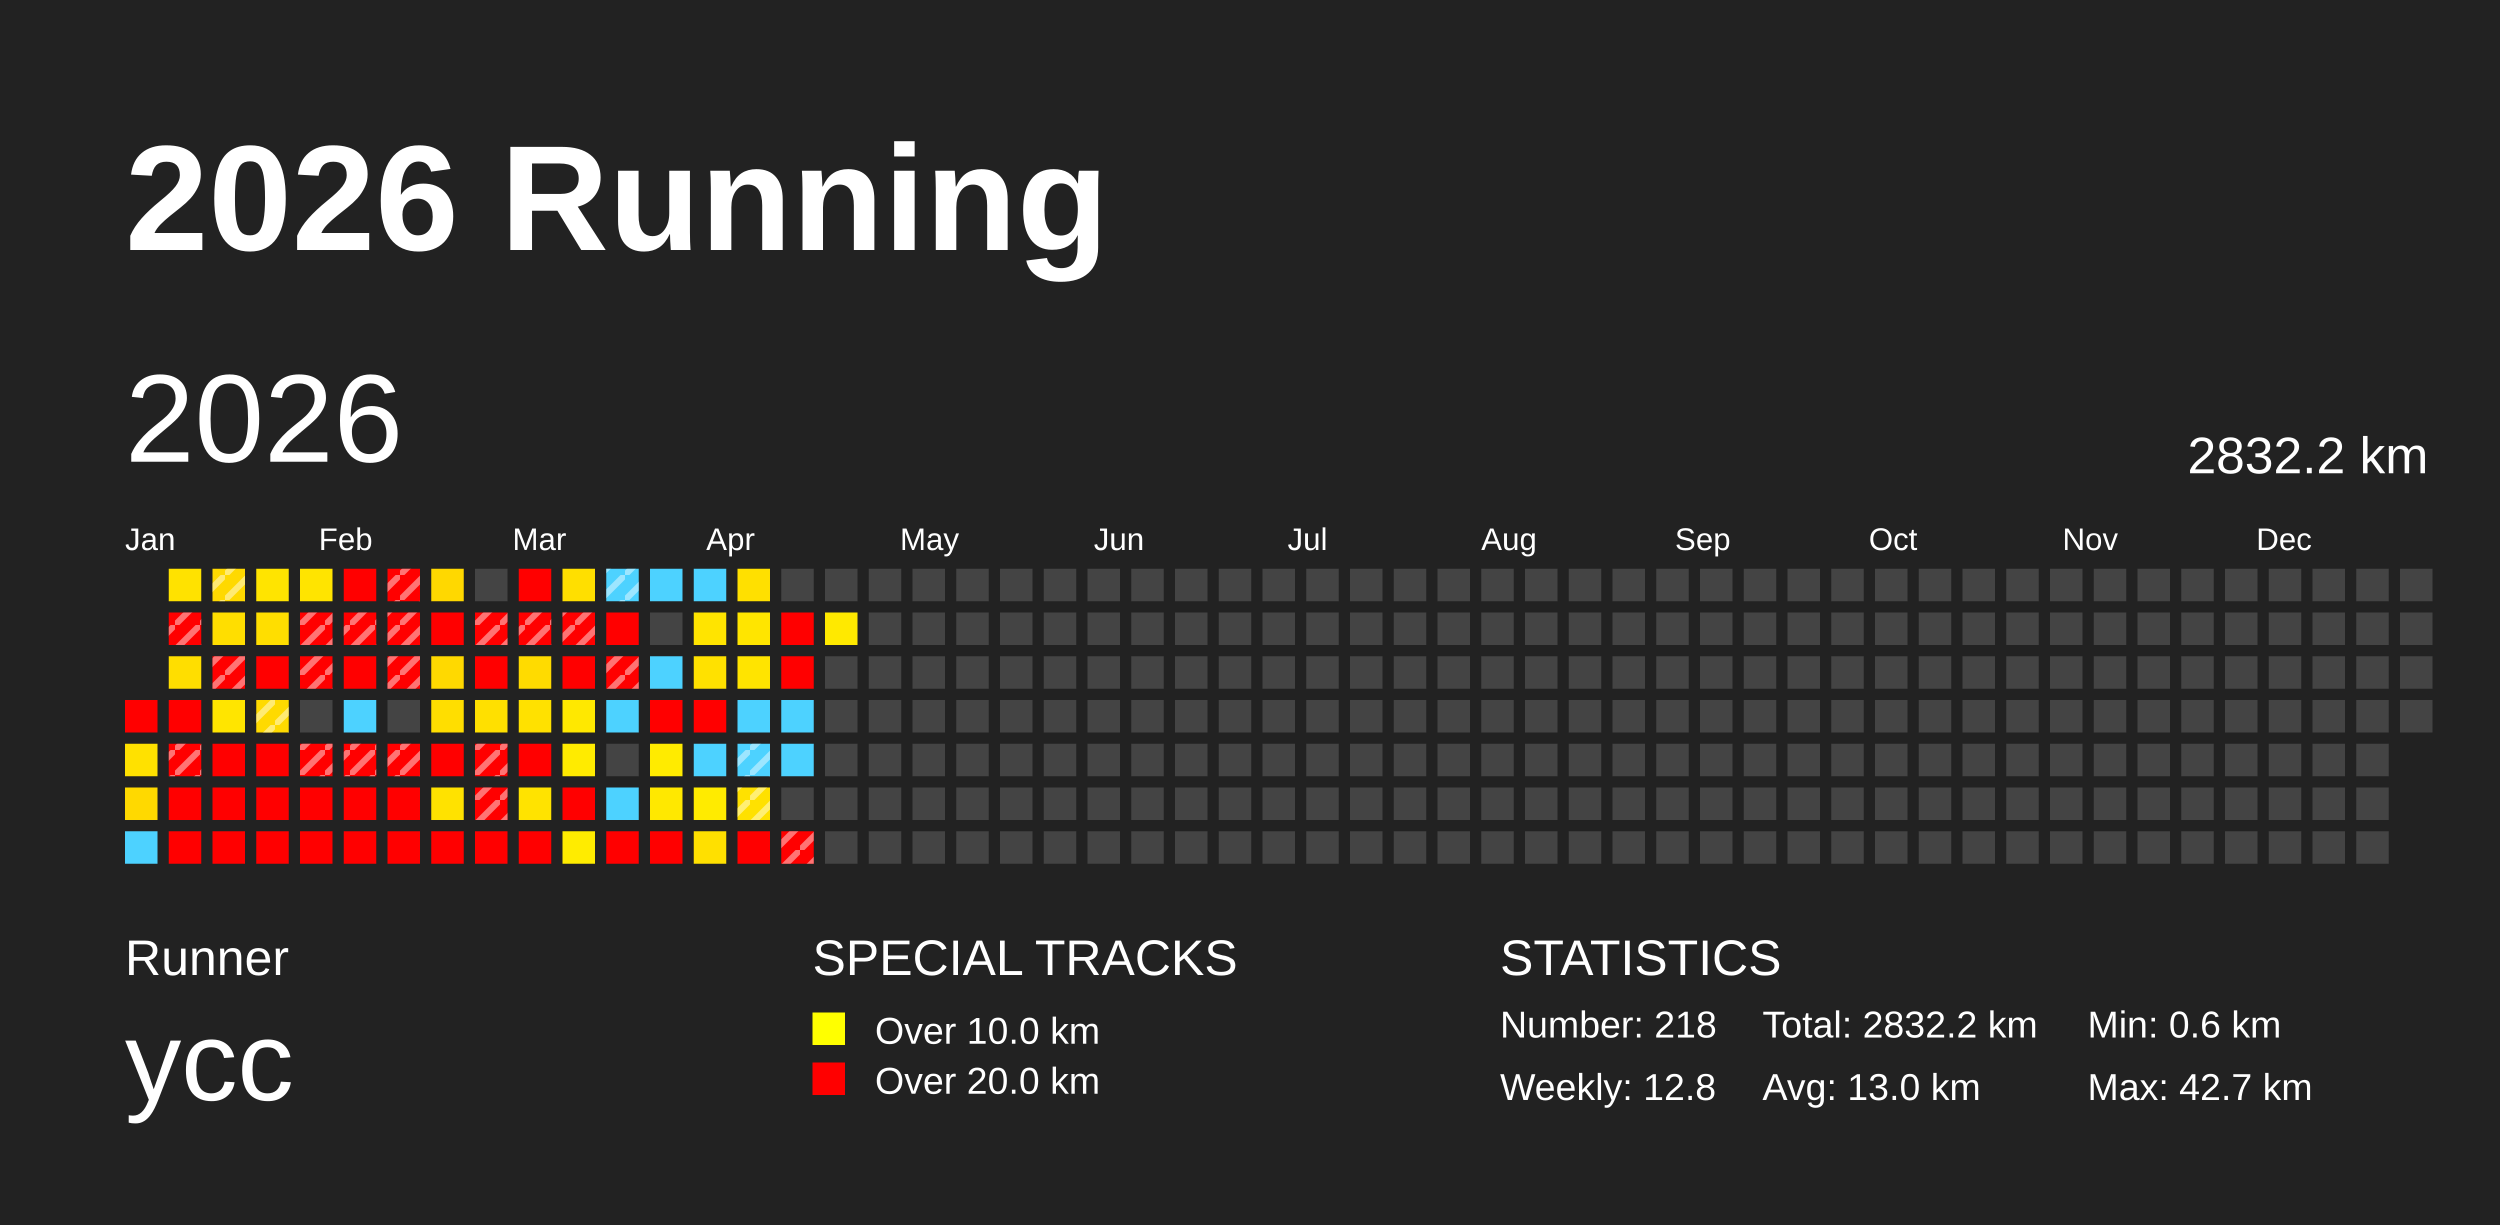
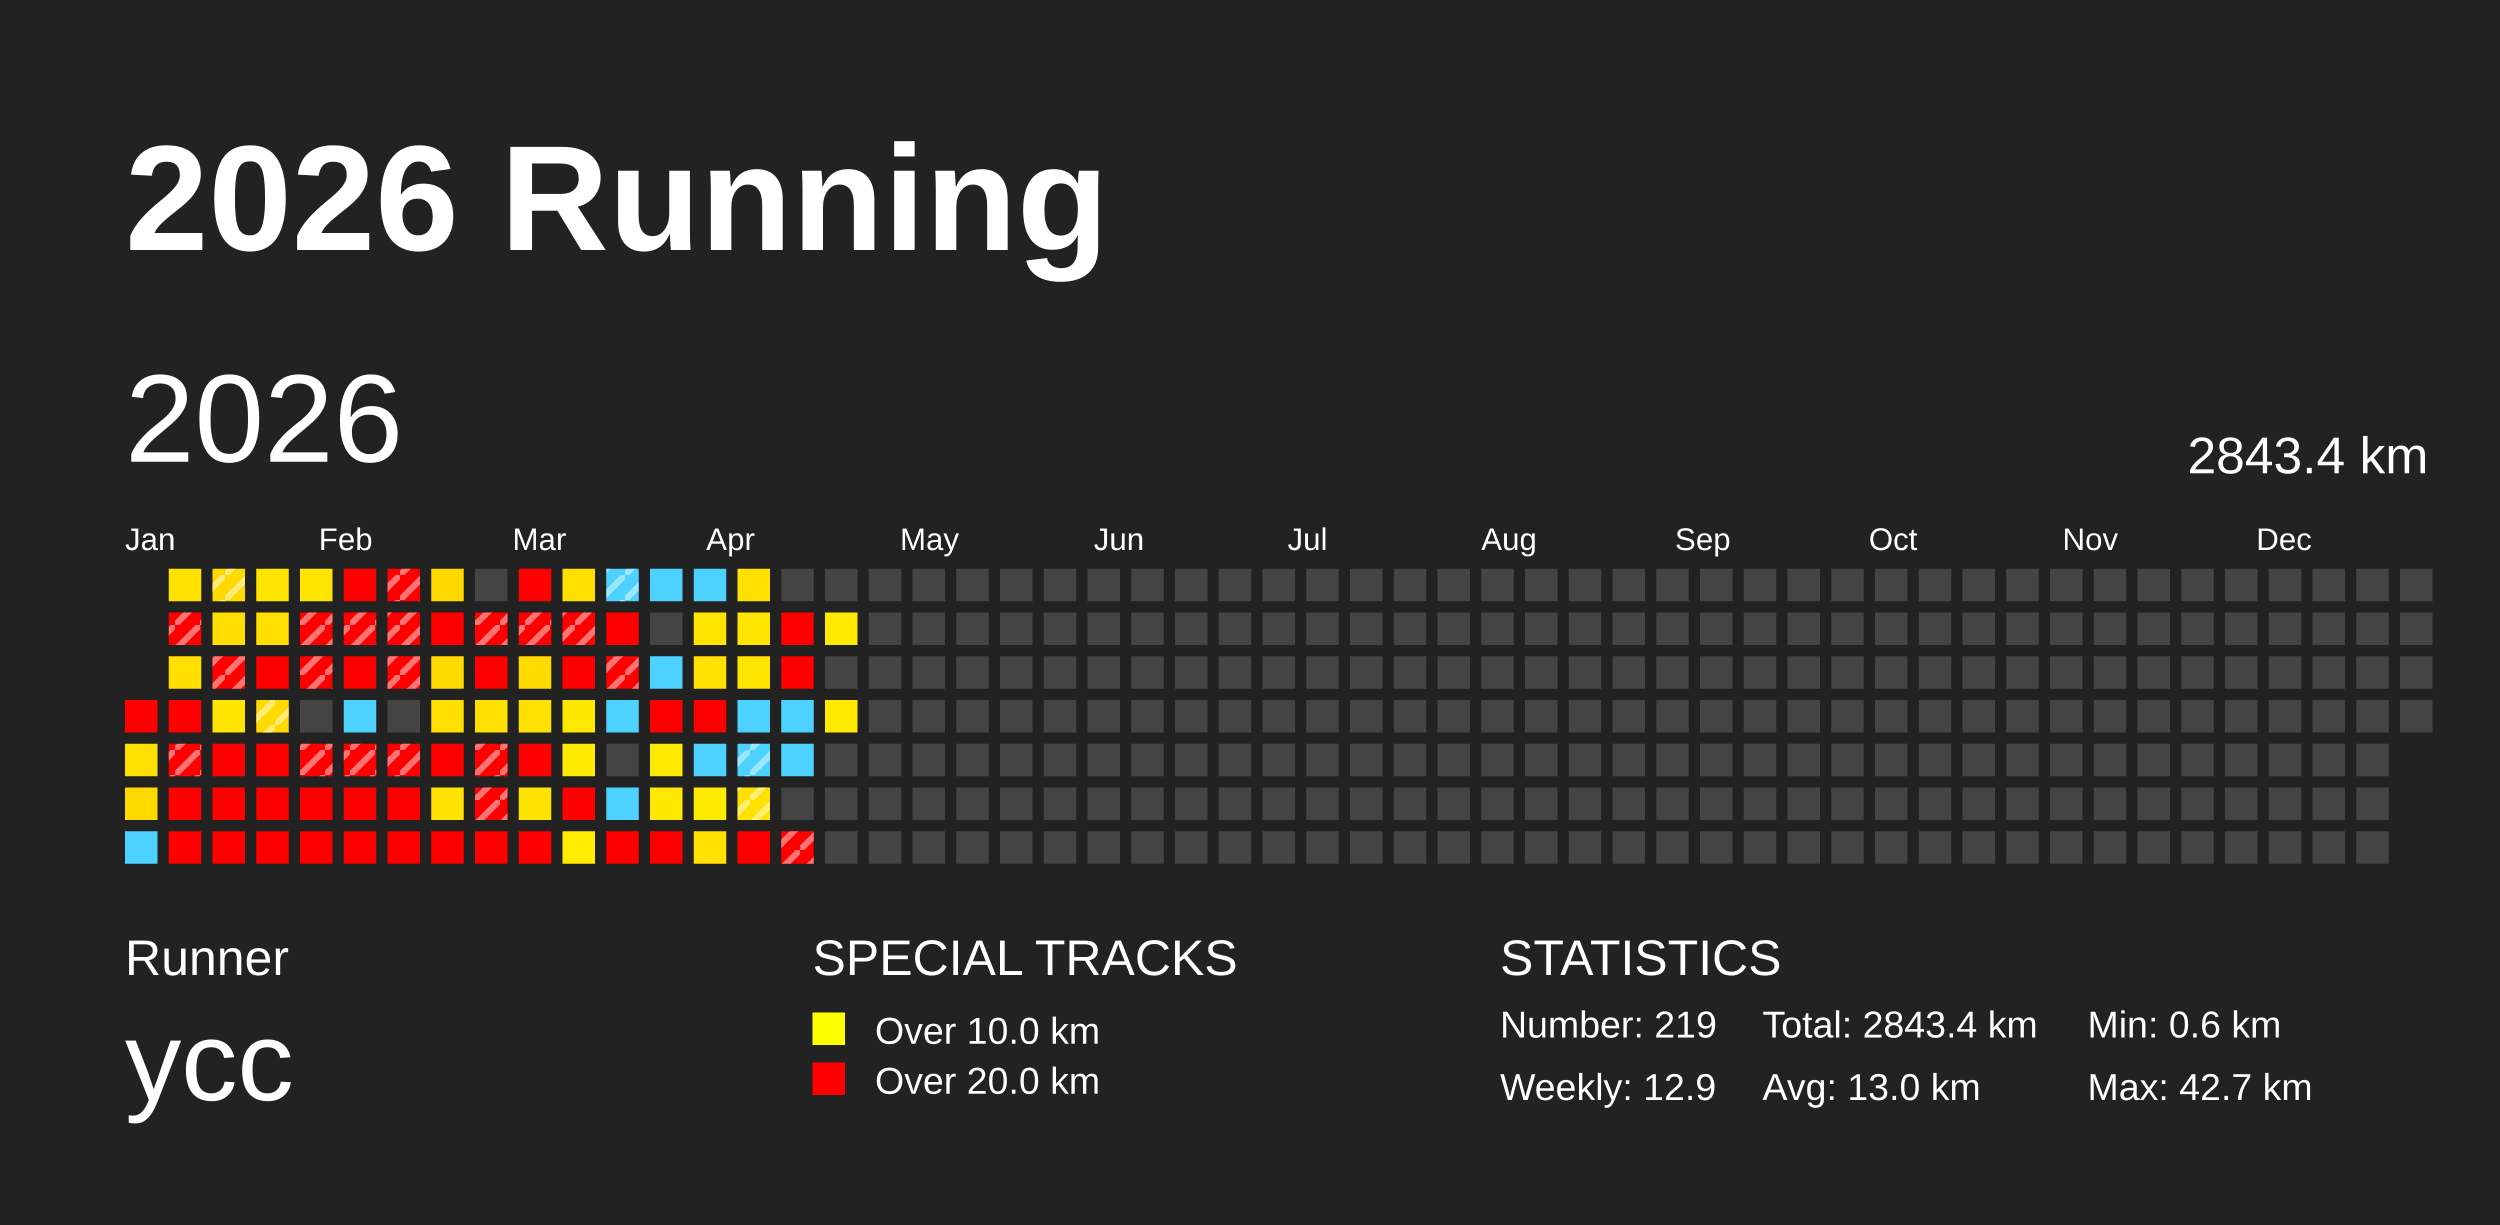
<svg xmlns="http://www.w3.org/2000/svg" baseProfile="full" height="98mm" version="1.1" viewBox="0,0,200,98" width="200mm">
  <defs>
    <pattern height="2" id="indoor-stripe" patternUnits="userSpaceOnUse" width="2">
      <line stroke="white" stroke-opacity="0.45" stroke-width="0.5" x1="0" x2="2" y1="2" y2="0" />
    </pattern>
  </defs>
  <rect fill="#222222" height="98" width="200" x="0" y="0" />
  <text fill="#FFFFFF" style="font-size:12px; font-family:Arial; font-weight:bold;" x="10" y="20">2026 Running</text>
  <text fill="#FFFFFF" style="font-size:4px; font-family:Arial" x="10" y="78">Runner</text>
  <text fill="#FFFFFF" style="font-size:9px; font-family:Arial" x="10" y="88">ycc</text>
  <text fill="#FFFFFF" style="font-size:4px; font-family:Arial" x="65" y="78">SPECIAL TRACKS</text>
  <rect fill="yellow" height="2.6" width="2.6" x="65" y="81" />
  <text fill="#FFFFFF" style="font-size:3px; font-family:Arial" x="70" y="83.5">Over 10.0 km</text>
  <rect fill="red" height="2.6" width="2.6" x="65" y="85" />
  <text fill="#FFFFFF" style="font-size:3px; font-family:Arial" x="70" y="87.5">Over 20.0 km</text>
  <text fill="#FFFFFF" style="font-size:4px; font-family:Arial" x="120" y="78">STATISTICS</text>
-   <text fill="#FFFFFF" style="font-size:3px; font-family:Arial" x="120" y="83">Number: 218</text>
-   <text fill="#FFFFFF" style="font-size:3px; font-family:Arial" x="120" y="88">Weekly: 12.8</text>
-   <text fill="#FFFFFF" style="font-size:3px; font-family:Arial" x="141" y="83">Total: 2832.2 km</text>
+   <text fill="#FFFFFF" style="font-size:3px; font-family:Arial" x="120" y="83">Number: 219</text>
+   <text fill="#FFFFFF" style="font-size:3px; font-family:Arial" x="120" y="88">Weekly: 12.9</text>
+   <text fill="#FFFFFF" style="font-size:3px; font-family:Arial" x="141" y="83">Total: 2843.4 km</text>
  <text fill="#FFFFFF" style="font-size:3px; font-family:Arial" x="141" y="88">Avg: 13.0 km</text>
  <text fill="#FFFFFF" style="font-size:3px; font-family:Arial" x="167" y="83">Min: 0.6 km</text>
  <text fill="#FFFFFF" style="font-size:3px; font-family:Arial" x="167" y="88">Max: 42.7 km</text>
  <text dominant-baseline="hanging" fill="#FFFFFF" style="font-size:10.0px; font-family:Arial;" x="10" y="30">2026</text>
-   <text dominant-baseline="hanging" fill="#FFFFFF" style="font-size:4.125px; font-family:Arial;" x="175" y="35">2832.2 km</text>
+   <text dominant-baseline="hanging" fill="#FFFFFF" style="font-size:4.125px; font-family:Arial;" x="175" y="35">2843.4 km</text>
  <text fill="#FFFFFF" style="font-size:2.5px; font-family:Arial" x="10.0" y="44">Jan</text>
  <text fill="#FFFFFF" style="font-size:2.5px; font-family:Arial" x="25.5" y="44">Feb</text>
  <text fill="#FFFFFF" style="font-size:2.5px; font-family:Arial" x="41.0" y="44">Mar</text>
  <text fill="#FFFFFF" style="font-size:2.5px; font-family:Arial" x="56.5" y="44">Apr</text>
  <text fill="#FFFFFF" style="font-size:2.5px; font-family:Arial" x="72.0" y="44">May</text>
  <text fill="#FFFFFF" style="font-size:2.5px; font-family:Arial" x="87.5" y="44">Jun</text>
  <text fill="#FFFFFF" style="font-size:2.5px; font-family:Arial" x="103.0" y="44">Jul</text>
  <text fill="#FFFFFF" style="font-size:2.5px; font-family:Arial" x="118.5" y="44">Aug</text>
  <text fill="#FFFFFF" style="font-size:2.5px; font-family:Arial" x="134.0" y="44">Sep</text>
  <text fill="#FFFFFF" style="font-size:2.5px; font-family:Arial" x="149.5" y="44">Oct</text>
  <text fill="#FFFFFF" style="font-size:2.5px; font-family:Arial" x="165.0" y="44">Nov</text>
  <text fill="#FFFFFF" style="font-size:2.5px; font-family:Arial" x="180.5" y="44">Dec</text>
  <rect fill="red" height="2.6" width="2.6" x="10.0" y="56.0" />
  <rect fill="#ffe100" height="2.6" width="2.6" x="10.0" y="59.5" />
  <rect fill="#ffd900" height="2.6" width="2.6" x="10.0" y="63.0" />
  <rect fill="#4dd2ff" height="2.6" width="2.6" x="10.0" y="66.5" />
  <rect fill="#ffe200" height="2.6" width="2.6" x="13.5" y="45.5" />
  <rect fill="red" height="2.6" width="2.6" x="13.5" y="49.0" />
  <rect fill="url(#indoor-stripe)" height="2.6" width="2.6" x="13.5" y="49.0" />
  <rect fill="#ffde00" height="2.6" width="2.6" x="13.5" y="52.5" />
  <rect fill="red" height="2.6" width="2.6" x="13.5" y="56.0" />
  <rect fill="red" height="2.6" width="2.6" x="13.5" y="59.5" />
  <rect fill="url(#indoor-stripe)" height="2.6" width="2.6" x="13.5" y="59.5" />
  <rect fill="red" height="2.6" width="2.6" x="13.5" y="63.0" />
  <rect fill="red" height="2.6" width="2.6" x="13.5" y="66.5" />
  <rect fill="#ffd900" height="2.6" width="2.6" x="17.0" y="45.5" />
  <rect fill="url(#indoor-stripe)" height="2.6" width="2.6" x="17.0" y="45.5" />
  <rect fill="#ffde00" height="2.6" width="2.6" x="17.0" y="49.0" />
  <rect fill="red" height="2.6" width="2.6" x="17.0" y="52.5" />
  <rect fill="url(#indoor-stripe)" height="2.6" width="2.6" x="17.0" y="52.5" />
  <rect fill="#ffe500" height="2.6" width="2.6" x="17.0" y="56.0" />
  <rect fill="red" height="2.6" width="2.6" x="17.0" y="59.5" />
  <rect fill="red" height="2.6" width="2.6" x="17.0" y="63.0" />
  <rect fill="red" height="2.6" width="2.6" x="17.0" y="66.5" />
  <rect fill="#ffe400" height="2.6" width="2.6" x="20.5" y="45.5" />
  <rect fill="#ffde00" height="2.6" width="2.6" x="20.5" y="49.0" />
  <rect fill="red" height="2.6" width="2.6" x="20.5" y="52.5" />
  <rect fill="#ffda00" height="2.6" width="2.6" x="20.5" y="56.0" />
  <rect fill="url(#indoor-stripe)" height="2.6" width="2.6" x="20.5" y="56.0" />
  <rect fill="red" height="2.6" width="2.6" x="20.5" y="59.5" />
  <rect fill="red" height="2.6" width="2.6" x="20.5" y="63.0" />
  <rect fill="red" height="2.6" width="2.6" x="20.5" y="66.5" />
  <rect fill="#ffe400" height="2.6" width="2.6" x="24.0" y="45.5" />
  <rect fill="red" height="2.6" width="2.6" x="24.0" y="49.0" />
  <rect fill="url(#indoor-stripe)" height="2.6" width="2.6" x="24.0" y="49.0" />
  <rect fill="red" height="2.6" width="2.6" x="24.0" y="52.5" />
  <rect fill="url(#indoor-stripe)" height="2.6" width="2.6" x="24.0" y="52.5" />
  <rect fill="#444444" height="2.6" width="2.6" x="24.0" y="56.0" />
  <rect fill="red" height="2.6" width="2.6" x="24.0" y="59.5" />
  <rect fill="url(#indoor-stripe)" height="2.6" width="2.6" x="24.0" y="59.5" />
  <rect fill="red" height="2.6" width="2.6" x="24.0" y="63.0" />
  <rect fill="red" height="2.6" width="2.6" x="24.0" y="66.5" />
  <rect fill="red" height="2.6" width="2.6" x="27.5" y="45.5" />
  <rect fill="red" height="2.6" width="2.6" x="27.5" y="49.0" />
  <rect fill="url(#indoor-stripe)" height="2.6" width="2.6" x="27.5" y="49.0" />
  <rect fill="red" height="2.6" width="2.6" x="27.5" y="52.5" />
  <rect fill="#4dd2ff" height="2.6" width="2.6" x="27.5" y="56.0" />
  <rect fill="red" height="2.6" width="2.6" x="27.5" y="59.5" />
  <rect fill="url(#indoor-stripe)" height="2.6" width="2.6" x="27.5" y="59.5" />
  <rect fill="red" height="2.6" width="2.6" x="27.5" y="63.0" />
  <rect fill="red" height="2.6" width="2.6" x="27.5" y="66.5" />
  <rect fill="red" height="2.6" width="2.6" x="31.0" y="45.5" />
  <rect fill="url(#indoor-stripe)" height="2.6" width="2.6" x="31.0" y="45.5" />
  <rect fill="red" height="2.6" width="2.6" x="31.0" y="49.0" />
  <rect fill="url(#indoor-stripe)" height="2.6" width="2.6" x="31.0" y="49.0" />
  <rect fill="red" height="2.6" width="2.6" x="31.0" y="52.5" />
  <rect fill="url(#indoor-stripe)" height="2.6" width="2.6" x="31.0" y="52.5" />
  <rect fill="#444444" height="2.6" width="2.6" x="31.0" y="56.0" />
  <rect fill="red" height="2.6" width="2.6" x="31.0" y="59.5" />
  <rect fill="url(#indoor-stripe)" height="2.6" width="2.6" x="31.0" y="59.5" />
  <rect fill="red" height="2.6" width="2.6" x="31.0" y="63.0" />
  <rect fill="red" height="2.6" width="2.6" x="31.0" y="66.5" />
  <rect fill="#ffd800" height="2.6" width="2.6" x="34.5" y="45.5" />
  <rect fill="red" height="2.6" width="2.6" x="34.5" y="49.0" />
  <rect fill="#ffd900" height="2.6" width="2.6" x="34.5" y="52.5" />
  <rect fill="#ffde00" height="2.6" width="2.6" x="34.5" y="56.0" />
  <rect fill="red" height="2.6" width="2.6" x="34.5" y="59.5" />
  <rect fill="#ffe200" height="2.6" width="2.6" x="34.5" y="63.0" />
  <rect fill="red" height="2.6" width="2.6" x="34.5" y="66.5" />
  <rect fill="#444444" height="2.6" width="2.6" x="38.0" y="45.5" />
  <rect fill="red" height="2.6" width="2.6" x="38.0" y="49.0" />
  <rect fill="url(#indoor-stripe)" height="2.6" width="2.6" x="38.0" y="49.0" />
  <rect fill="red" height="2.6" width="2.6" x="38.0" y="52.5" />
  <rect fill="#ffe000" height="2.6" width="2.6" x="38.0" y="56.0" />
  <rect fill="red" height="2.6" width="2.6" x="38.0" y="59.5" />
  <rect fill="url(#indoor-stripe)" height="2.6" width="2.6" x="38.0" y="59.5" />
  <rect fill="red" height="2.6" width="2.6" x="38.0" y="63.0" />
  <rect fill="url(#indoor-stripe)" height="2.6" width="2.6" x="38.0" y="63.0" />
  <rect fill="red" height="2.6" width="2.6" x="38.0" y="66.5" />
  <rect fill="red" height="2.6" width="2.6" x="41.5" y="45.5" />
  <rect fill="red" height="2.6" width="2.6" x="41.5" y="49.0" />
  <rect fill="url(#indoor-stripe)" height="2.6" width="2.6" x="41.5" y="49.0" />
  <rect fill="#ffdb00" height="2.6" width="2.6" x="41.5" y="52.5" />
  <rect fill="#ffe100" height="2.6" width="2.6" x="41.5" y="56.0" />
  <rect fill="red" height="2.6" width="2.6" x="41.5" y="59.5" />
  <rect fill="#ffe300" height="2.6" width="2.6" x="41.5" y="63.0" />
  <rect fill="red" height="2.6" width="2.6" x="41.5" y="66.5" />
  <rect fill="#ffdf00" height="2.6" width="2.6" x="45.0" y="45.5" />
  <rect fill="red" height="2.6" width="2.6" x="45.0" y="49.0" />
  <rect fill="url(#indoor-stripe)" height="2.6" width="2.6" x="45.0" y="49.0" />
  <rect fill="red" height="2.6" width="2.6" x="45.0" y="52.5" />
  <rect fill="#ffe800" height="2.6" width="2.6" x="45.0" y="56.0" />
  <rect fill="#ffeb00" height="2.6" width="2.6" x="45.0" y="59.5" />
  <rect fill="red" height="2.6" width="2.6" x="45.0" y="63.0" />
  <rect fill="#ffec00" height="2.6" width="2.6" x="45.0" y="66.5" />
  <rect fill="#4dd2ff" height="2.6" width="2.6" x="48.5" y="45.5" />
  <rect fill="url(#indoor-stripe)" height="2.6" width="2.6" x="48.5" y="45.5" />
  <rect fill="red" height="2.6" width="2.6" x="48.5" y="49.0" />
  <rect fill="red" height="2.6" width="2.6" x="48.5" y="52.5" />
  <rect fill="url(#indoor-stripe)" height="2.6" width="2.6" x="48.5" y="52.5" />
  <rect fill="#4dd2ff" height="2.6" width="2.6" x="48.5" y="56.0" />
  <rect fill="#444444" height="2.6" width="2.6" x="48.5" y="59.5" />
  <rect fill="#4dd2ff" height="2.6" width="2.6" x="48.5" y="63.0" />
  <rect fill="red" height="2.6" width="2.6" x="48.5" y="66.5" />
  <rect fill="#4dd2ff" height="2.6" width="2.6" x="52.0" y="45.5" />
  <rect fill="#444444" height="2.6" width="2.6" x="52.0" y="49.0" />
  <rect fill="#4dd2ff" height="2.6" width="2.6" x="52.0" y="52.5" />
  <rect fill="red" height="2.6" width="2.6" x="52.0" y="56.0" />
  <rect fill="#ffeb00" height="2.6" width="2.6" x="52.0" y="59.5" />
  <rect fill="#ffe800" height="2.6" width="2.6" x="52.0" y="63.0" />
  <rect fill="red" height="2.6" width="2.6" x="52.0" y="66.5" />
  <rect fill="#4dd2ff" height="2.6" width="2.6" x="55.5" y="45.5" />
  <rect fill="#ffe400" height="2.6" width="2.6" x="55.5" y="49.0" />
  <rect fill="#ffe100" height="2.6" width="2.6" x="55.5" y="52.5" />
  <rect fill="red" height="2.6" width="2.6" x="55.5" y="56.0" />
  <rect fill="#4dd2ff" height="2.6" width="2.6" x="55.5" y="59.5" />
  <rect fill="#ffeb00" height="2.6" width="2.6" x="55.5" y="63.0" />
  <rect fill="#ffe000" height="2.6" width="2.6" x="55.5" y="66.5" />
  <rect fill="#ffe000" height="2.6" width="2.6" x="59.0" y="45.5" />
  <rect fill="#ffe500" height="2.6" width="2.6" x="59.0" y="49.0" />
  <rect fill="#ffe400" height="2.6" width="2.6" x="59.0" y="52.5" />
  <rect fill="#4dd2ff" height="2.6" width="2.6" x="59.0" y="56.0" />
  <rect fill="#4dd2ff" height="2.6" width="2.6" x="59.0" y="59.5" />
  <rect fill="url(#indoor-stripe)" height="2.6" width="2.6" x="59.0" y="59.5" />
  <rect fill="#ffe100" height="2.6" width="2.6" x="59.0" y="63.0" />
  <rect fill="url(#indoor-stripe)" height="2.6" width="2.6" x="59.0" y="63.0" />
  <rect fill="red" height="2.6" width="2.6" x="59.0" y="66.5" />
  <rect fill="#444444" height="2.6" width="2.6" x="62.5" y="45.5" />
  <rect fill="red" height="2.6" width="2.6" x="62.5" y="49.0" />
  <rect fill="red" height="2.6" width="2.6" x="62.5" y="52.5" />
  <rect fill="#4dd2ff" height="2.6" width="2.6" x="62.5" y="56.0" />
  <rect fill="#4dd2ff" height="2.6" width="2.6" x="62.5" y="59.5" />
  <rect fill="#444444" height="2.6" width="2.6" x="62.5" y="63.0" />
  <rect fill="red" height="2.6" width="2.6" x="62.5" y="66.5" />
  <rect fill="url(#indoor-stripe)" height="2.6" width="2.6" x="62.5" y="66.5" />
  <rect fill="#444444" height="2.6" width="2.6" x="66.0" y="45.5" />
  <rect fill="#ffe900" height="2.6" width="2.6" x="66.0" y="49.0" />
  <rect fill="#444444" height="2.6" width="2.6" x="66.0" y="52.5" />
-   <rect fill="#444444" height="2.6" width="2.6" x="66.0" y="56.0" />
+   <rect fill="#ffea00" height="2.6" width="2.6" x="66.0" y="56.0" />
  <rect fill="#444444" height="2.6" width="2.6" x="66.0" y="59.5" />
  <rect fill="#444444" height="2.6" width="2.6" x="66.0" y="63.0" />
  <rect fill="#444444" height="2.6" width="2.6" x="66.0" y="66.5" />
  <rect fill="#444444" height="2.6" width="2.6" x="69.5" y="45.5" />
  <rect fill="#444444" height="2.6" width="2.6" x="69.5" y="49.0" />
  <rect fill="#444444" height="2.6" width="2.6" x="69.5" y="52.5" />
  <rect fill="#444444" height="2.6" width="2.6" x="69.5" y="56.0" />
  <rect fill="#444444" height="2.6" width="2.6" x="69.5" y="59.5" />
  <rect fill="#444444" height="2.6" width="2.6" x="69.5" y="63.0" />
  <rect fill="#444444" height="2.6" width="2.6" x="69.5" y="66.5" />
  <rect fill="#444444" height="2.6" width="2.6" x="73.0" y="45.5" />
  <rect fill="#444444" height="2.6" width="2.6" x="73.0" y="49.0" />
  <rect fill="#444444" height="2.6" width="2.6" x="73.0" y="52.5" />
  <rect fill="#444444" height="2.6" width="2.6" x="73.0" y="56.0" />
  <rect fill="#444444" height="2.6" width="2.6" x="73.0" y="59.5" />
  <rect fill="#444444" height="2.6" width="2.6" x="73.0" y="63.0" />
  <rect fill="#444444" height="2.6" width="2.6" x="73.0" y="66.5" />
  <rect fill="#444444" height="2.6" width="2.6" x="76.5" y="45.5" />
  <rect fill="#444444" height="2.6" width="2.6" x="76.5" y="49.0" />
  <rect fill="#444444" height="2.6" width="2.6" x="76.5" y="52.5" />
  <rect fill="#444444" height="2.6" width="2.6" x="76.5" y="56.0" />
  <rect fill="#444444" height="2.6" width="2.6" x="76.5" y="59.5" />
  <rect fill="#444444" height="2.6" width="2.6" x="76.5" y="63.0" />
  <rect fill="#444444" height="2.6" width="2.6" x="76.5" y="66.5" />
  <rect fill="#444444" height="2.6" width="2.6" x="80.0" y="45.5" />
  <rect fill="#444444" height="2.6" width="2.6" x="80.0" y="49.0" />
  <rect fill="#444444" height="2.6" width="2.6" x="80.0" y="52.5" />
  <rect fill="#444444" height="2.6" width="2.6" x="80.0" y="56.0" />
  <rect fill="#444444" height="2.6" width="2.6" x="80.0" y="59.5" />
  <rect fill="#444444" height="2.6" width="2.6" x="80.0" y="63.0" />
  <rect fill="#444444" height="2.6" width="2.6" x="80.0" y="66.5" />
  <rect fill="#444444" height="2.6" width="2.6" x="83.5" y="45.5" />
  <rect fill="#444444" height="2.6" width="2.6" x="83.5" y="49.0" />
  <rect fill="#444444" height="2.6" width="2.6" x="83.5" y="52.5" />
  <rect fill="#444444" height="2.6" width="2.6" x="83.5" y="56.0" />
  <rect fill="#444444" height="2.6" width="2.6" x="83.5" y="59.5" />
  <rect fill="#444444" height="2.6" width="2.6" x="83.5" y="63.0" />
  <rect fill="#444444" height="2.6" width="2.6" x="83.5" y="66.5" />
  <rect fill="#444444" height="2.6" width="2.6" x="87.0" y="45.5" />
  <rect fill="#444444" height="2.6" width="2.6" x="87.0" y="49.0" />
  <rect fill="#444444" height="2.6" width="2.6" x="87.0" y="52.5" />
  <rect fill="#444444" height="2.6" width="2.6" x="87.0" y="56.0" />
  <rect fill="#444444" height="2.6" width="2.6" x="87.0" y="59.5" />
  <rect fill="#444444" height="2.6" width="2.6" x="87.0" y="63.0" />
  <rect fill="#444444" height="2.6" width="2.6" x="87.0" y="66.5" />
  <rect fill="#444444" height="2.6" width="2.6" x="90.5" y="45.5" />
  <rect fill="#444444" height="2.6" width="2.6" x="90.5" y="49.0" />
  <rect fill="#444444" height="2.6" width="2.6" x="90.5" y="52.5" />
  <rect fill="#444444" height="2.6" width="2.6" x="90.5" y="56.0" />
  <rect fill="#444444" height="2.6" width="2.6" x="90.5" y="59.5" />
  <rect fill="#444444" height="2.6" width="2.6" x="90.5" y="63.0" />
  <rect fill="#444444" height="2.6" width="2.6" x="90.5" y="66.5" />
  <rect fill="#444444" height="2.6" width="2.6" x="94.0" y="45.5" />
  <rect fill="#444444" height="2.6" width="2.6" x="94.0" y="49.0" />
  <rect fill="#444444" height="2.6" width="2.6" x="94.0" y="52.5" />
  <rect fill="#444444" height="2.6" width="2.6" x="94.0" y="56.0" />
  <rect fill="#444444" height="2.6" width="2.6" x="94.0" y="59.5" />
  <rect fill="#444444" height="2.6" width="2.6" x="94.0" y="63.0" />
  <rect fill="#444444" height="2.6" width="2.6" x="94.0" y="66.5" />
  <rect fill="#444444" height="2.6" width="2.6" x="97.5" y="45.5" />
  <rect fill="#444444" height="2.6" width="2.6" x="97.5" y="49.0" />
  <rect fill="#444444" height="2.6" width="2.6" x="97.5" y="52.5" />
  <rect fill="#444444" height="2.6" width="2.6" x="97.5" y="56.0" />
  <rect fill="#444444" height="2.6" width="2.6" x="97.5" y="59.5" />
  <rect fill="#444444" height="2.6" width="2.6" x="97.5" y="63.0" />
  <rect fill="#444444" height="2.6" width="2.6" x="97.5" y="66.5" />
  <rect fill="#444444" height="2.6" width="2.6" x="101.0" y="45.5" />
  <rect fill="#444444" height="2.6" width="2.6" x="101.0" y="49.0" />
  <rect fill="#444444" height="2.6" width="2.6" x="101.0" y="52.5" />
  <rect fill="#444444" height="2.6" width="2.6" x="101.0" y="56.0" />
  <rect fill="#444444" height="2.6" width="2.6" x="101.0" y="59.5" />
  <rect fill="#444444" height="2.6" width="2.6" x="101.0" y="63.0" />
  <rect fill="#444444" height="2.6" width="2.6" x="101.0" y="66.5" />
  <rect fill="#444444" height="2.6" width="2.6" x="104.5" y="45.5" />
  <rect fill="#444444" height="2.6" width="2.6" x="104.5" y="49.0" />
  <rect fill="#444444" height="2.6" width="2.6" x="104.5" y="52.5" />
  <rect fill="#444444" height="2.6" width="2.6" x="104.5" y="56.0" />
  <rect fill="#444444" height="2.6" width="2.6" x="104.5" y="59.5" />
  <rect fill="#444444" height="2.6" width="2.6" x="104.5" y="63.0" />
  <rect fill="#444444" height="2.6" width="2.6" x="104.5" y="66.5" />
  <rect fill="#444444" height="2.6" width="2.6" x="108.0" y="45.5" />
  <rect fill="#444444" height="2.6" width="2.6" x="108.0" y="49.0" />
  <rect fill="#444444" height="2.6" width="2.6" x="108.0" y="52.5" />
  <rect fill="#444444" height="2.6" width="2.6" x="108.0" y="56.0" />
  <rect fill="#444444" height="2.6" width="2.6" x="108.0" y="59.5" />
  <rect fill="#444444" height="2.6" width="2.6" x="108.0" y="63.0" />
  <rect fill="#444444" height="2.6" width="2.6" x="108.0" y="66.5" />
  <rect fill="#444444" height="2.6" width="2.6" x="111.5" y="45.5" />
  <rect fill="#444444" height="2.6" width="2.6" x="111.5" y="49.0" />
  <rect fill="#444444" height="2.6" width="2.6" x="111.5" y="52.5" />
  <rect fill="#444444" height="2.6" width="2.6" x="111.5" y="56.0" />
  <rect fill="#444444" height="2.6" width="2.6" x="111.5" y="59.5" />
  <rect fill="#444444" height="2.6" width="2.6" x="111.5" y="63.0" />
  <rect fill="#444444" height="2.6" width="2.6" x="111.5" y="66.5" />
  <rect fill="#444444" height="2.6" width="2.6" x="115.0" y="45.5" />
  <rect fill="#444444" height="2.6" width="2.6" x="115.0" y="49.0" />
  <rect fill="#444444" height="2.6" width="2.6" x="115.0" y="52.5" />
  <rect fill="#444444" height="2.6" width="2.6" x="115.0" y="56.0" />
  <rect fill="#444444" height="2.6" width="2.6" x="115.0" y="59.5" />
  <rect fill="#444444" height="2.6" width="2.6" x="115.0" y="63.0" />
  <rect fill="#444444" height="2.6" width="2.6" x="115.0" y="66.5" />
  <rect fill="#444444" height="2.6" width="2.6" x="118.5" y="45.5" />
  <rect fill="#444444" height="2.6" width="2.6" x="118.5" y="49.0" />
  <rect fill="#444444" height="2.6" width="2.6" x="118.5" y="52.5" />
  <rect fill="#444444" height="2.6" width="2.6" x="118.5" y="56.0" />
  <rect fill="#444444" height="2.6" width="2.6" x="118.5" y="59.5" />
  <rect fill="#444444" height="2.6" width="2.6" x="118.5" y="63.0" />
  <rect fill="#444444" height="2.6" width="2.6" x="118.5" y="66.5" />
  <rect fill="#444444" height="2.6" width="2.6" x="122.0" y="45.5" />
  <rect fill="#444444" height="2.6" width="2.6" x="122.0" y="49.0" />
  <rect fill="#444444" height="2.6" width="2.6" x="122.0" y="52.5" />
  <rect fill="#444444" height="2.6" width="2.6" x="122.0" y="56.0" />
  <rect fill="#444444" height="2.6" width="2.6" x="122.0" y="59.5" />
  <rect fill="#444444" height="2.6" width="2.6" x="122.0" y="63.0" />
  <rect fill="#444444" height="2.6" width="2.6" x="122.0" y="66.5" />
  <rect fill="#444444" height="2.6" width="2.6" x="125.5" y="45.5" />
  <rect fill="#444444" height="2.6" width="2.6" x="125.5" y="49.0" />
  <rect fill="#444444" height="2.6" width="2.6" x="125.5" y="52.5" />
  <rect fill="#444444" height="2.6" width="2.6" x="125.5" y="56.0" />
  <rect fill="#444444" height="2.6" width="2.6" x="125.5" y="59.5" />
  <rect fill="#444444" height="2.6" width="2.6" x="125.5" y="63.0" />
  <rect fill="#444444" height="2.6" width="2.6" x="125.5" y="66.5" />
  <rect fill="#444444" height="2.6" width="2.6" x="129.0" y="45.5" />
  <rect fill="#444444" height="2.6" width="2.6" x="129.0" y="49.0" />
  <rect fill="#444444" height="2.6" width="2.6" x="129.0" y="52.5" />
  <rect fill="#444444" height="2.6" width="2.6" x="129.0" y="56.0" />
  <rect fill="#444444" height="2.6" width="2.6" x="129.0" y="59.5" />
  <rect fill="#444444" height="2.6" width="2.6" x="129.0" y="63.0" />
  <rect fill="#444444" height="2.6" width="2.6" x="129.0" y="66.5" />
  <rect fill="#444444" height="2.6" width="2.6" x="132.5" y="45.5" />
  <rect fill="#444444" height="2.6" width="2.6" x="132.5" y="49.0" />
  <rect fill="#444444" height="2.6" width="2.6" x="132.5" y="52.5" />
  <rect fill="#444444" height="2.6" width="2.6" x="132.5" y="56.0" />
  <rect fill="#444444" height="2.6" width="2.6" x="132.5" y="59.5" />
  <rect fill="#444444" height="2.6" width="2.6" x="132.5" y="63.0" />
  <rect fill="#444444" height="2.6" width="2.6" x="132.5" y="66.5" />
  <rect fill="#444444" height="2.6" width="2.6" x="136.0" y="45.5" />
  <rect fill="#444444" height="2.6" width="2.6" x="136.0" y="49.0" />
  <rect fill="#444444" height="2.6" width="2.6" x="136.0" y="52.5" />
  <rect fill="#444444" height="2.6" width="2.6" x="136.0" y="56.0" />
  <rect fill="#444444" height="2.6" width="2.6" x="136.0" y="59.5" />
  <rect fill="#444444" height="2.6" width="2.6" x="136.0" y="63.0" />
  <rect fill="#444444" height="2.6" width="2.6" x="136.0" y="66.5" />
  <rect fill="#444444" height="2.6" width="2.6" x="139.5" y="45.5" />
  <rect fill="#444444" height="2.6" width="2.6" x="139.5" y="49.0" />
  <rect fill="#444444" height="2.6" width="2.6" x="139.5" y="52.5" />
  <rect fill="#444444" height="2.6" width="2.6" x="139.5" y="56.0" />
  <rect fill="#444444" height="2.6" width="2.6" x="139.5" y="59.5" />
  <rect fill="#444444" height="2.6" width="2.6" x="139.5" y="63.0" />
  <rect fill="#444444" height="2.6" width="2.6" x="139.5" y="66.5" />
  <rect fill="#444444" height="2.6" width="2.6" x="143.0" y="45.5" />
  <rect fill="#444444" height="2.6" width="2.6" x="143.0" y="49.0" />
  <rect fill="#444444" height="2.6" width="2.6" x="143.0" y="52.5" />
  <rect fill="#444444" height="2.6" width="2.6" x="143.0" y="56.0" />
  <rect fill="#444444" height="2.6" width="2.6" x="143.0" y="59.5" />
  <rect fill="#444444" height="2.6" width="2.6" x="143.0" y="63.0" />
  <rect fill="#444444" height="2.6" width="2.6" x="143.0" y="66.5" />
  <rect fill="#444444" height="2.6" width="2.6" x="146.5" y="45.5" />
  <rect fill="#444444" height="2.6" width="2.6" x="146.5" y="49.0" />
  <rect fill="#444444" height="2.6" width="2.6" x="146.5" y="52.5" />
  <rect fill="#444444" height="2.6" width="2.6" x="146.5" y="56.0" />
  <rect fill="#444444" height="2.6" width="2.6" x="146.5" y="59.5" />
  <rect fill="#444444" height="2.6" width="2.6" x="146.5" y="63.0" />
  <rect fill="#444444" height="2.6" width="2.6" x="146.5" y="66.5" />
  <rect fill="#444444" height="2.6" width="2.6" x="150.0" y="45.5" />
  <rect fill="#444444" height="2.6" width="2.6" x="150.0" y="49.0" />
  <rect fill="#444444" height="2.6" width="2.6" x="150.0" y="52.5" />
  <rect fill="#444444" height="2.6" width="2.6" x="150.0" y="56.0" />
  <rect fill="#444444" height="2.6" width="2.6" x="150.0" y="59.5" />
  <rect fill="#444444" height="2.6" width="2.6" x="150.0" y="63.0" />
  <rect fill="#444444" height="2.6" width="2.6" x="150.0" y="66.5" />
  <rect fill="#444444" height="2.6" width="2.6" x="153.5" y="45.5" />
  <rect fill="#444444" height="2.6" width="2.6" x="153.5" y="49.0" />
  <rect fill="#444444" height="2.6" width="2.6" x="153.5" y="52.5" />
  <rect fill="#444444" height="2.6" width="2.6" x="153.5" y="56.0" />
  <rect fill="#444444" height="2.6" width="2.6" x="153.5" y="59.5" />
  <rect fill="#444444" height="2.6" width="2.6" x="153.5" y="63.0" />
  <rect fill="#444444" height="2.6" width="2.6" x="153.5" y="66.5" />
  <rect fill="#444444" height="2.6" width="2.6" x="157.0" y="45.5" />
  <rect fill="#444444" height="2.6" width="2.6" x="157.0" y="49.0" />
  <rect fill="#444444" height="2.6" width="2.6" x="157.0" y="52.5" />
  <rect fill="#444444" height="2.6" width="2.6" x="157.0" y="56.0" />
  <rect fill="#444444" height="2.6" width="2.6" x="157.0" y="59.5" />
  <rect fill="#444444" height="2.6" width="2.6" x="157.0" y="63.0" />
  <rect fill="#444444" height="2.6" width="2.6" x="157.0" y="66.5" />
  <rect fill="#444444" height="2.6" width="2.6" x="160.5" y="45.5" />
  <rect fill="#444444" height="2.6" width="2.6" x="160.5" y="49.0" />
  <rect fill="#444444" height="2.6" width="2.6" x="160.5" y="52.5" />
  <rect fill="#444444" height="2.6" width="2.6" x="160.5" y="56.0" />
  <rect fill="#444444" height="2.6" width="2.6" x="160.5" y="59.5" />
  <rect fill="#444444" height="2.6" width="2.6" x="160.5" y="63.0" />
  <rect fill="#444444" height="2.6" width="2.6" x="160.5" y="66.5" />
  <rect fill="#444444" height="2.6" width="2.6" x="164.0" y="45.5" />
  <rect fill="#444444" height="2.6" width="2.6" x="164.0" y="49.0" />
  <rect fill="#444444" height="2.6" width="2.6" x="164.0" y="52.5" />
  <rect fill="#444444" height="2.6" width="2.6" x="164.0" y="56.0" />
  <rect fill="#444444" height="2.6" width="2.6" x="164.0" y="59.5" />
  <rect fill="#444444" height="2.6" width="2.6" x="164.0" y="63.0" />
  <rect fill="#444444" height="2.6" width="2.6" x="164.0" y="66.5" />
  <rect fill="#444444" height="2.6" width="2.6" x="167.5" y="45.5" />
  <rect fill="#444444" height="2.6" width="2.6" x="167.5" y="49.0" />
  <rect fill="#444444" height="2.6" width="2.6" x="167.5" y="52.5" />
  <rect fill="#444444" height="2.6" width="2.6" x="167.5" y="56.0" />
  <rect fill="#444444" height="2.6" width="2.6" x="167.5" y="59.5" />
  <rect fill="#444444" height="2.6" width="2.6" x="167.5" y="63.0" />
  <rect fill="#444444" height="2.6" width="2.6" x="167.5" y="66.5" />
  <rect fill="#444444" height="2.6" width="2.6" x="171.0" y="45.5" />
  <rect fill="#444444" height="2.6" width="2.6" x="171.0" y="49.0" />
  <rect fill="#444444" height="2.6" width="2.6" x="171.0" y="52.5" />
  <rect fill="#444444" height="2.6" width="2.6" x="171.0" y="56.0" />
  <rect fill="#444444" height="2.6" width="2.6" x="171.0" y="59.5" />
  <rect fill="#444444" height="2.6" width="2.6" x="171.0" y="63.0" />
  <rect fill="#444444" height="2.6" width="2.6" x="171.0" y="66.5" />
  <rect fill="#444444" height="2.6" width="2.6" x="174.5" y="45.5" />
  <rect fill="#444444" height="2.6" width="2.6" x="174.5" y="49.0" />
  <rect fill="#444444" height="2.6" width="2.6" x="174.5" y="52.5" />
  <rect fill="#444444" height="2.6" width="2.6" x="174.5" y="56.0" />
  <rect fill="#444444" height="2.6" width="2.6" x="174.5" y="59.5" />
  <rect fill="#444444" height="2.6" width="2.6" x="174.5" y="63.0" />
  <rect fill="#444444" height="2.6" width="2.6" x="174.5" y="66.5" />
  <rect fill="#444444" height="2.6" width="2.6" x="178.0" y="45.5" />
  <rect fill="#444444" height="2.6" width="2.6" x="178.0" y="49.0" />
  <rect fill="#444444" height="2.6" width="2.6" x="178.0" y="52.5" />
  <rect fill="#444444" height="2.6" width="2.6" x="178.0" y="56.0" />
  <rect fill="#444444" height="2.6" width="2.6" x="178.0" y="59.5" />
  <rect fill="#444444" height="2.6" width="2.6" x="178.0" y="63.0" />
  <rect fill="#444444" height="2.6" width="2.6" x="178.0" y="66.5" />
  <rect fill="#444444" height="2.6" width="2.6" x="181.5" y="45.5" />
  <rect fill="#444444" height="2.6" width="2.6" x="181.5" y="49.0" />
  <rect fill="#444444" height="2.6" width="2.6" x="181.5" y="52.5" />
  <rect fill="#444444" height="2.6" width="2.6" x="181.5" y="56.0" />
  <rect fill="#444444" height="2.6" width="2.6" x="181.5" y="59.5" />
  <rect fill="#444444" height="2.6" width="2.6" x="181.5" y="63.0" />
  <rect fill="#444444" height="2.6" width="2.6" x="181.5" y="66.5" />
  <rect fill="#444444" height="2.6" width="2.6" x="185.0" y="45.5" />
  <rect fill="#444444" height="2.6" width="2.6" x="185.0" y="49.0" />
  <rect fill="#444444" height="2.6" width="2.6" x="185.0" y="52.5" />
  <rect fill="#444444" height="2.6" width="2.6" x="185.0" y="56.0" />
  <rect fill="#444444" height="2.6" width="2.6" x="185.0" y="59.5" />
  <rect fill="#444444" height="2.6" width="2.6" x="185.0" y="63.0" />
  <rect fill="#444444" height="2.6" width="2.6" x="185.0" y="66.5" />
  <rect fill="#444444" height="2.6" width="2.6" x="188.5" y="45.5" />
  <rect fill="#444444" height="2.6" width="2.6" x="188.5" y="49.0" />
  <rect fill="#444444" height="2.6" width="2.6" x="188.5" y="52.5" />
  <rect fill="#444444" height="2.6" width="2.6" x="188.5" y="56.0" />
  <rect fill="#444444" height="2.6" width="2.6" x="188.5" y="59.5" />
  <rect fill="#444444" height="2.6" width="2.6" x="188.5" y="63.0" />
  <rect fill="#444444" height="2.6" width="2.6" x="188.5" y="66.5" />
  <rect fill="#444444" height="2.6" width="2.6" x="192.0" y="45.5" />
  <rect fill="#444444" height="2.6" width="2.6" x="192.0" y="49.0" />
  <rect fill="#444444" height="2.6" width="2.6" x="192.0" y="52.5" />
  <rect fill="#444444" height="2.6" width="2.6" x="192.0" y="56.0" />
</svg>
